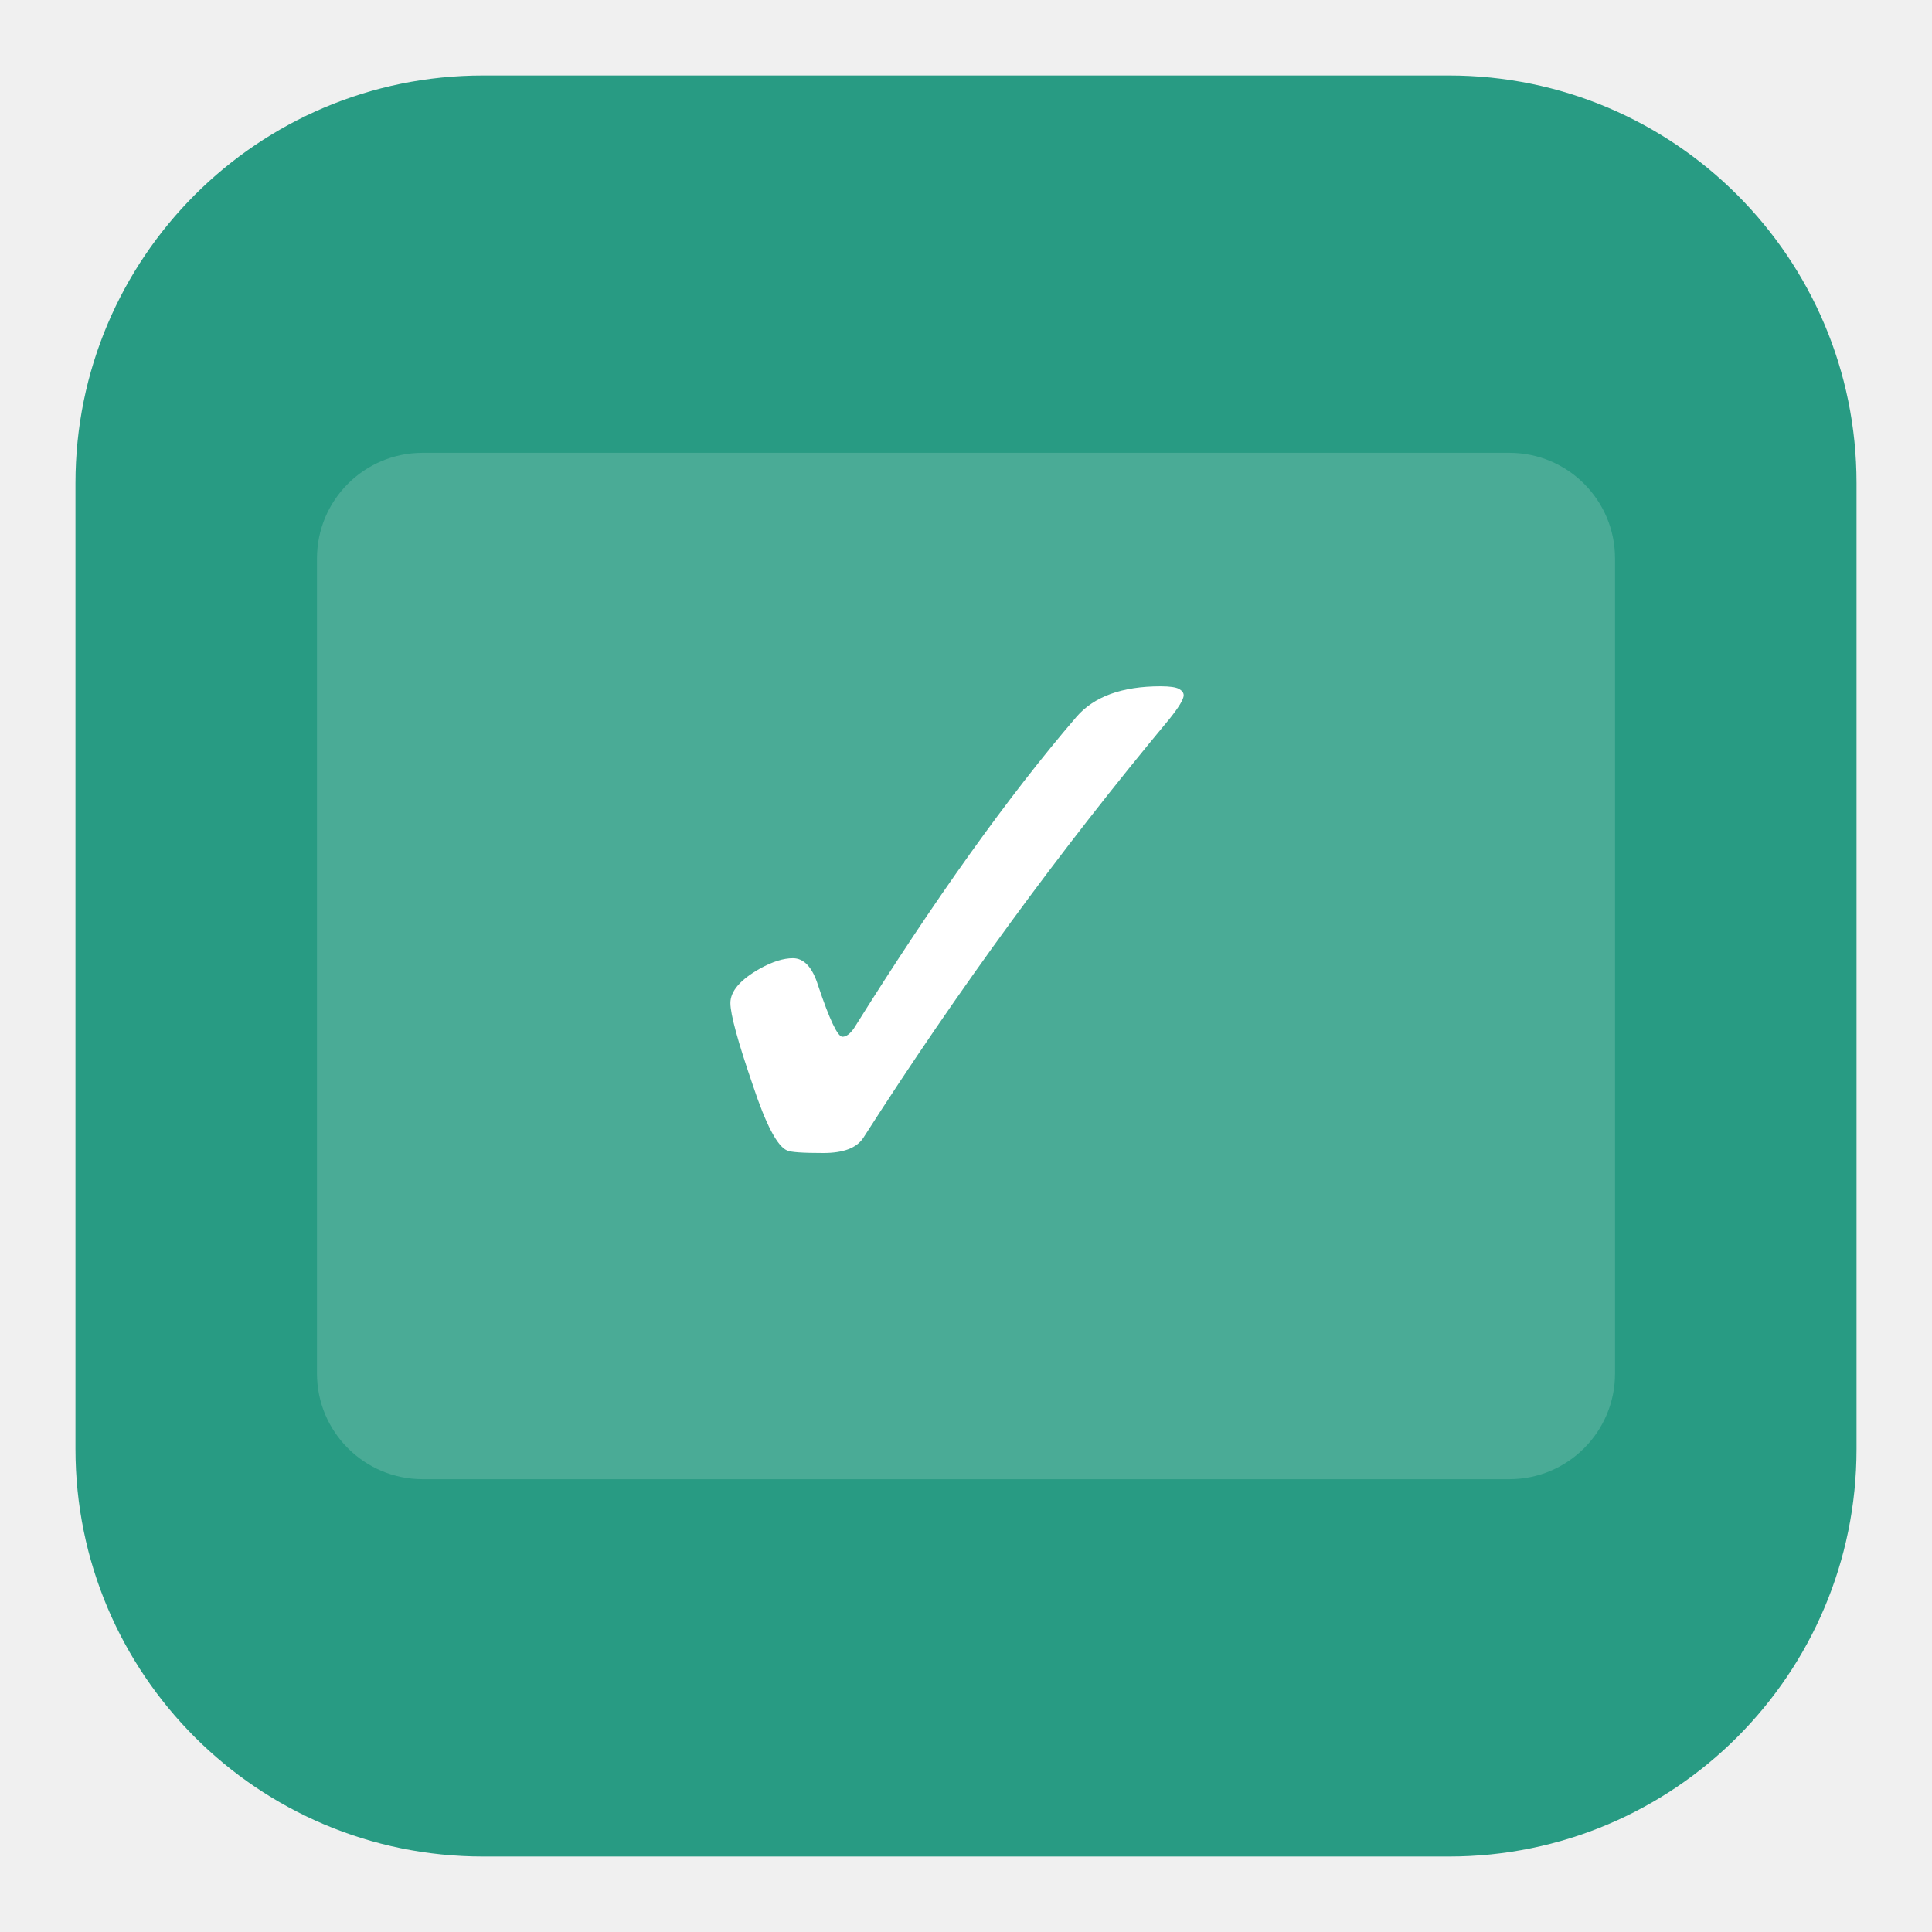
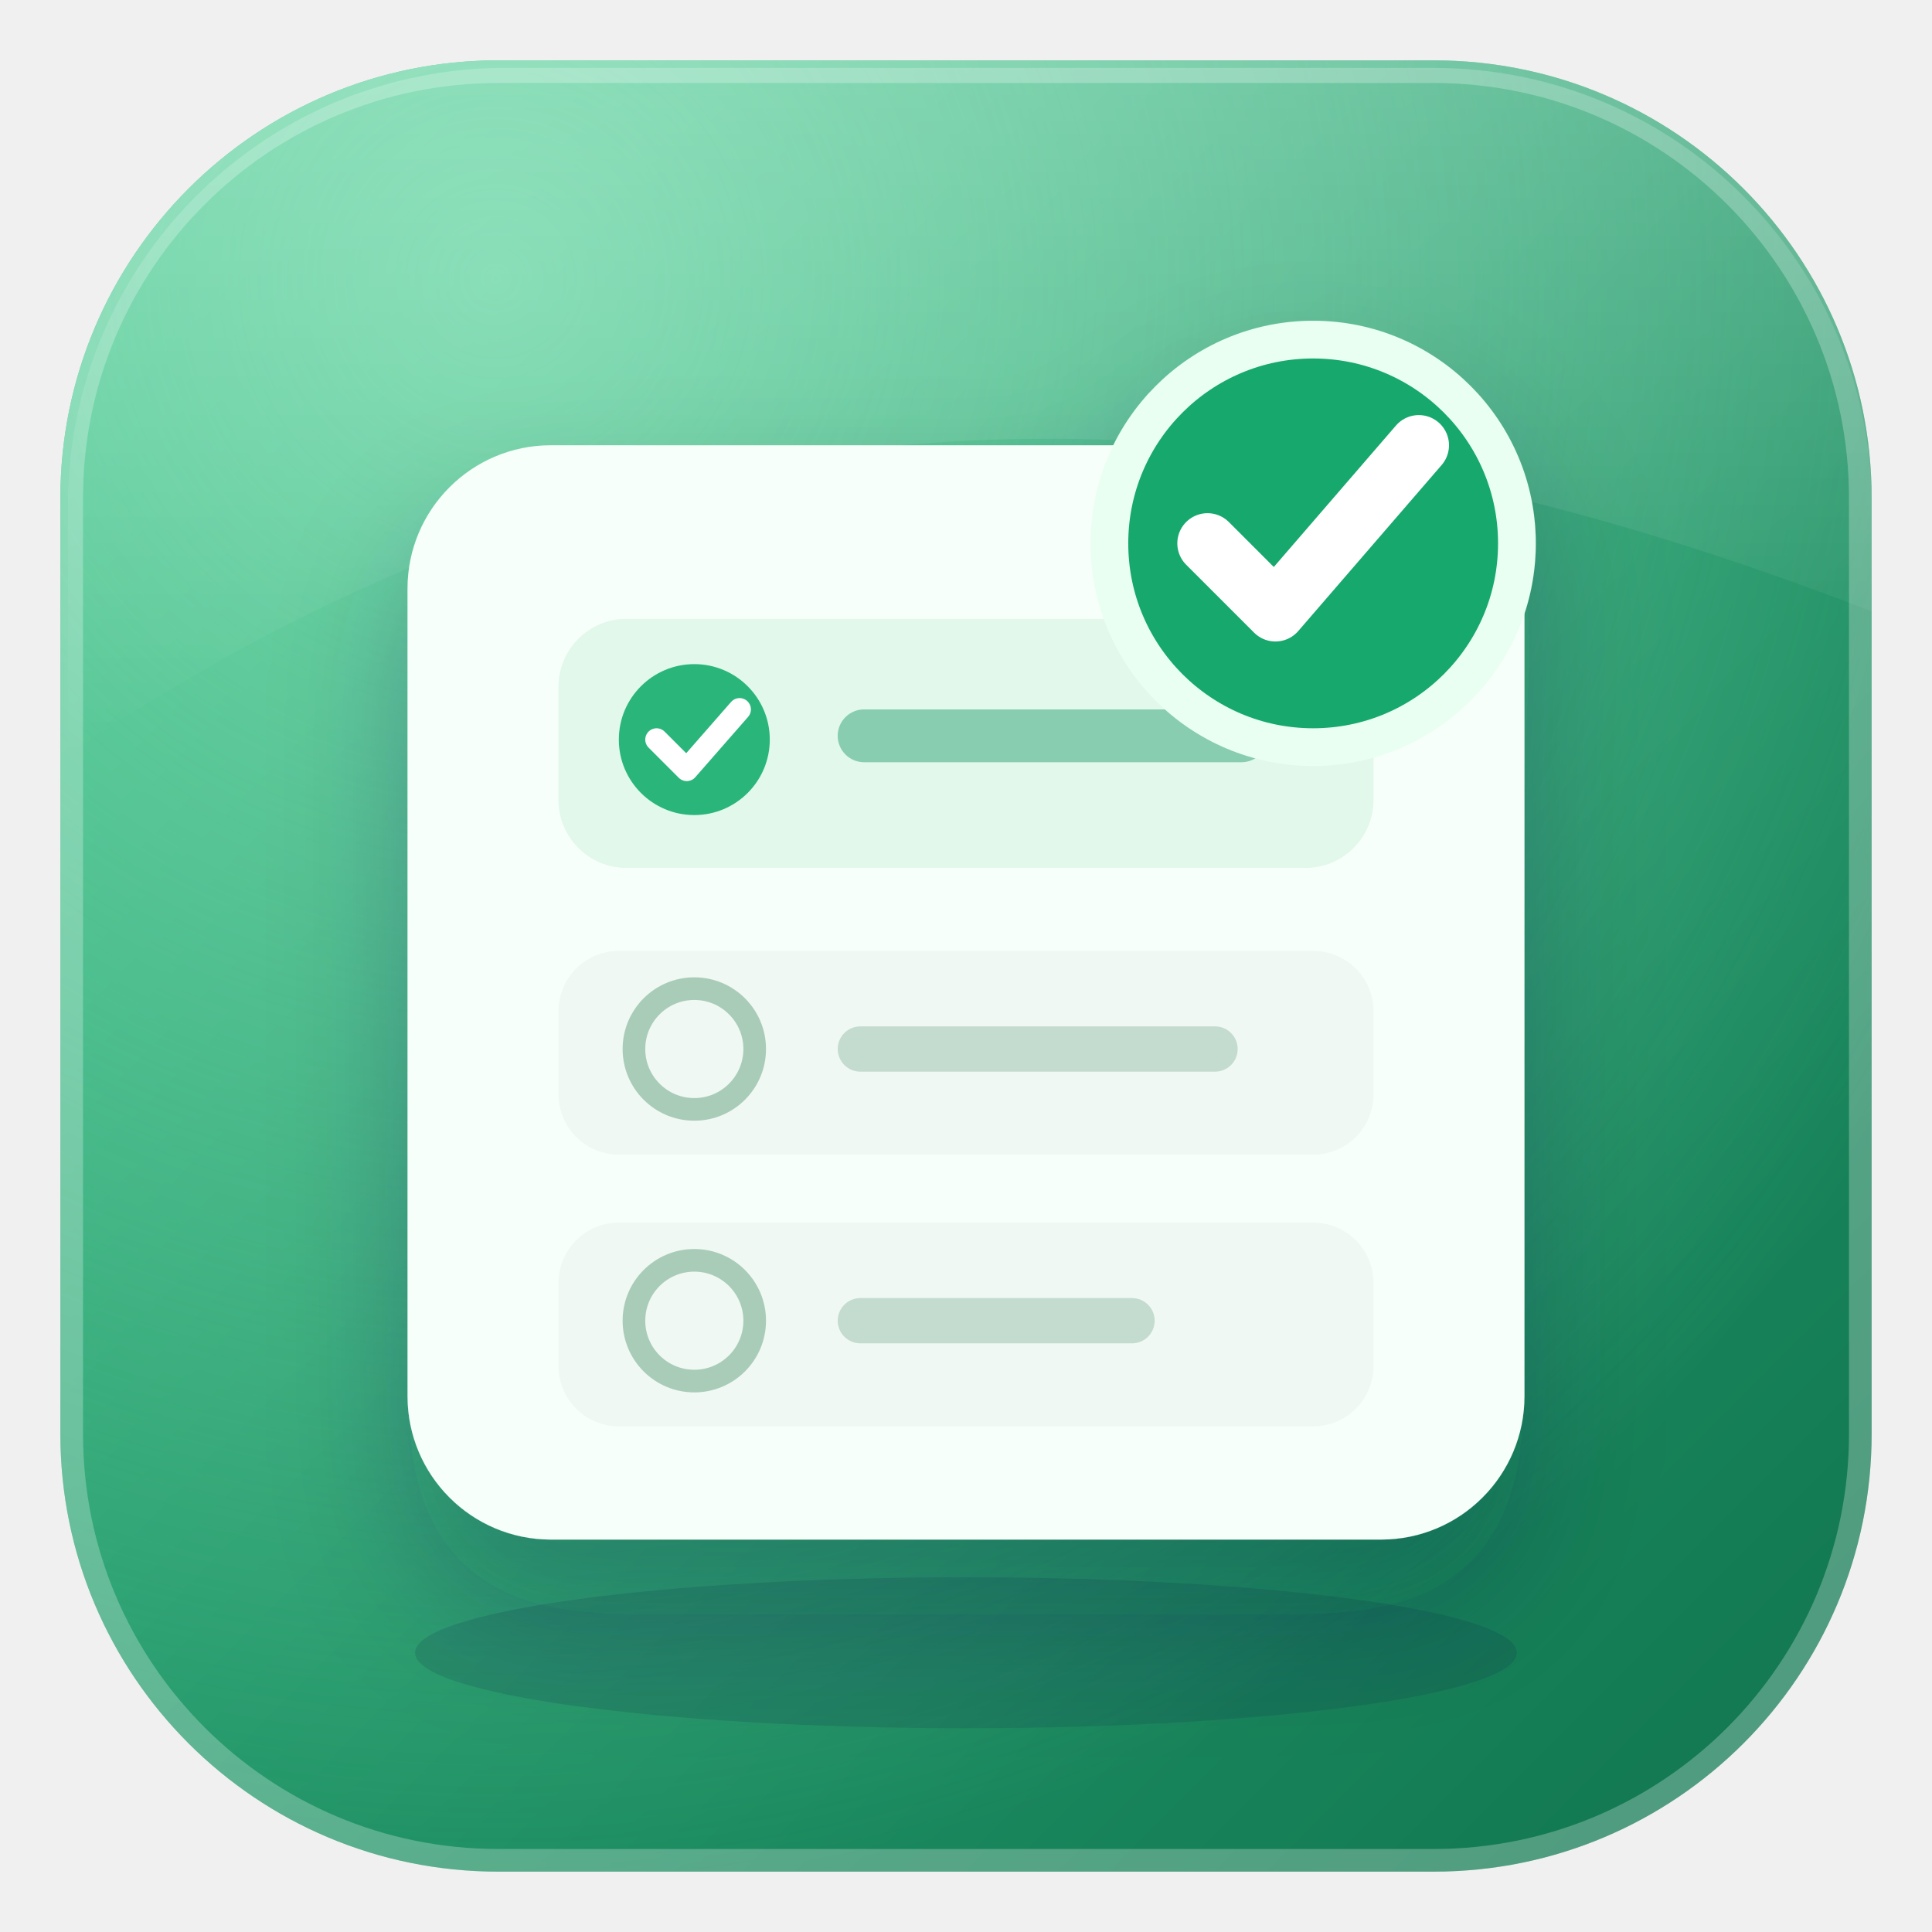
- <svg xmlns="http://www.w3.org/2000/svg" width="128" height="128" viewBox="0 0 128 128" role="img" aria-label="Brightdesk To Do app icon">
-   <rect x="5" y="5" width="118" height="118" rx="27" fill="#289B83" />
-   <path d="M28 30h72a7 7 0 0 1 7 7v54a7 7 0 0 1-7 7H28a7 7 0 0 1-7-7V37a7 7 0 0 1 7-7z" fill="#fff" opacity=".16" />
-   <text x="64" y="82" text-anchor="middle" font-family="Arial,sans-serif" font-size="58" font-weight="700" fill="#fff">✓</text>
+ <svg xmlns="http://www.w3.org/2000/svg" width="256" height="256" viewBox="0 0 256 256" role="img" aria-labelledby="title desc">
+   <defs>
+     <linearGradient id="bg" x1="0" y1="0" x2="1" y2="1">
+       <stop offset="0" stop-color="#32B981" />
+       <stop offset="1" stop-color="#10744F" />
+     </linearGradient>
+     <radialGradient id="light" cx="24%" cy="12%" r="90%">
+       <stop offset="0" stop-color="#9CF0C7" stop-opacity=".65" />
+       <stop offset="1" stop-color="#9CF0C7" stop-opacity="0" />
+     </radialGradient>
+     <linearGradient id="glass" x1="0" y1="0" x2="0" y2="1">
+       <stop offset="0" stop-color="#fff" stop-opacity=".21" />
+       <stop offset="1" stop-color="#fff" stop-opacity="0" />
+     </linearGradient>
+     <filter id="shadow" x="-30%" y="-30%" width="160%" height="180%">
+       <feDropShadow dx="0" dy="10" stdDeviation="9" flood-color="#10234A" flood-opacity=".24" />
+     </filter>
+   </defs>
+   <rect x="8" y="8" width="240" height="240" rx="58" fill="url(#bg)" />
+   <rect x="8" y="8" width="240" height="240" rx="58" fill="url(#light)" />
+   <path d="M66 9h124a58 58 0 0 1 58 58v14C173 52 93 43 9 100V67A58 58 0 0 1 66 9z" fill="url(#glass)" />
+   <rect x="9.5" y="9.5" width="237" height="237" rx="56.5" fill="none" stroke="#fff" stroke-opacity=".26" stroke-width="3" />
+   <ellipse cx="128" cy="219" rx="73" ry="10" fill="#10234A" opacity=".15" />
+   <g filter="url(#shadow)">
+     <rect x="54" y="59" width="148" height="145" rx="19" fill="#F7FFFA" />
+     <rect x="74" y="82" width="108" height="33" rx="9" fill="#E1F8EB" />
+     <circle cx="92" cy="98" r="10" fill="#29B67A" />
+     <path d="m87 98 4 4 7-8" fill="none" stroke="#fff" stroke-width="3" stroke-linecap="round" stroke-linejoin="round" />
+     <rect x="111" y="94" width="57" height="7" rx="3.5" fill="#88CDB0" />
+     <rect x="74" y="126" width="108" height="27" rx="8" fill="#F0F8F3" />
+     <circle cx="92" cy="139" r="8" fill="none" stroke="#A9CCB9" stroke-width="3" />
+     <rect x="111" y="136" width="53" height="6" rx="3" fill="#C4DCD0" />
+     <rect x="74" y="162" width="108" height="27" rx="8" fill="#F0F8F3" />
+     <circle cx="92" cy="175" r="8" fill="none" stroke="#A9CCB9" stroke-width="3" />
+     <rect x="111" y="172" width="42" height="6" rx="3" fill="#C4DCD0" />
+     <circle cx="174" cy="72" r="27" fill="#19A86C" stroke="#E9FFF2" stroke-width="5" />
+     <path d="m160 72 9 9 19-22" fill="none" stroke="#fff" stroke-width="8" stroke-linecap="round" stroke-linejoin="round" />
+   </g>
</svg>
